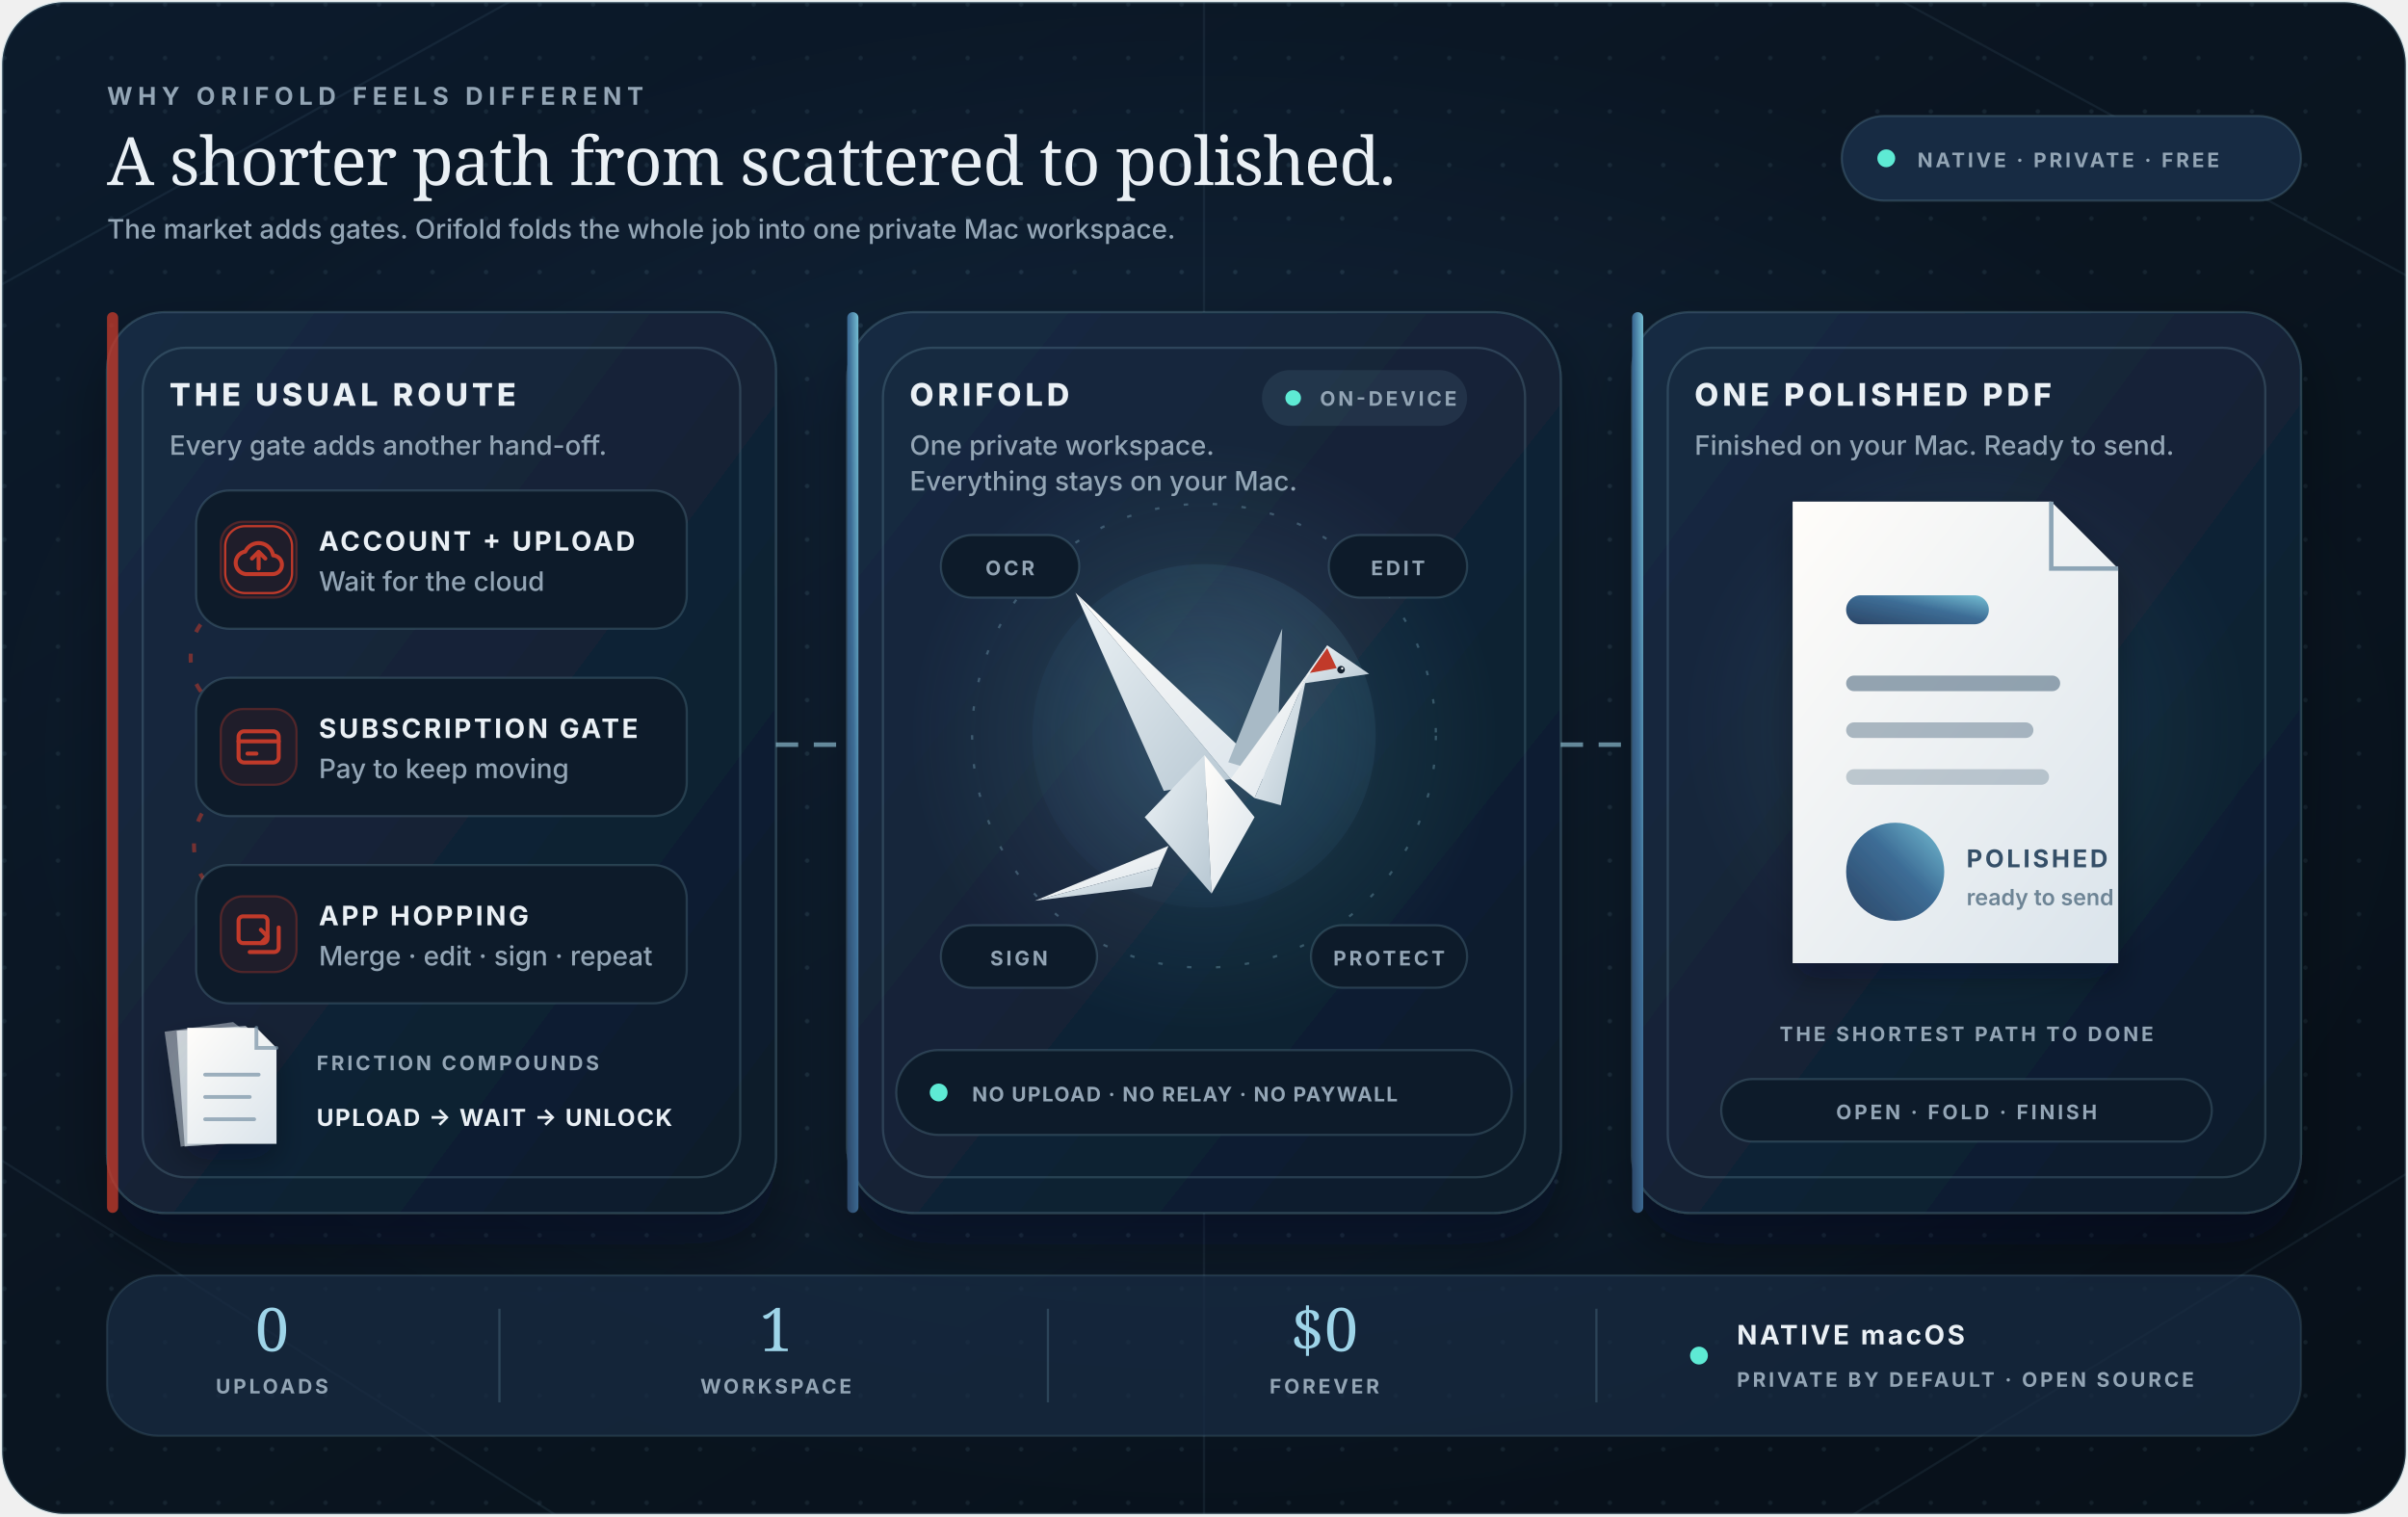
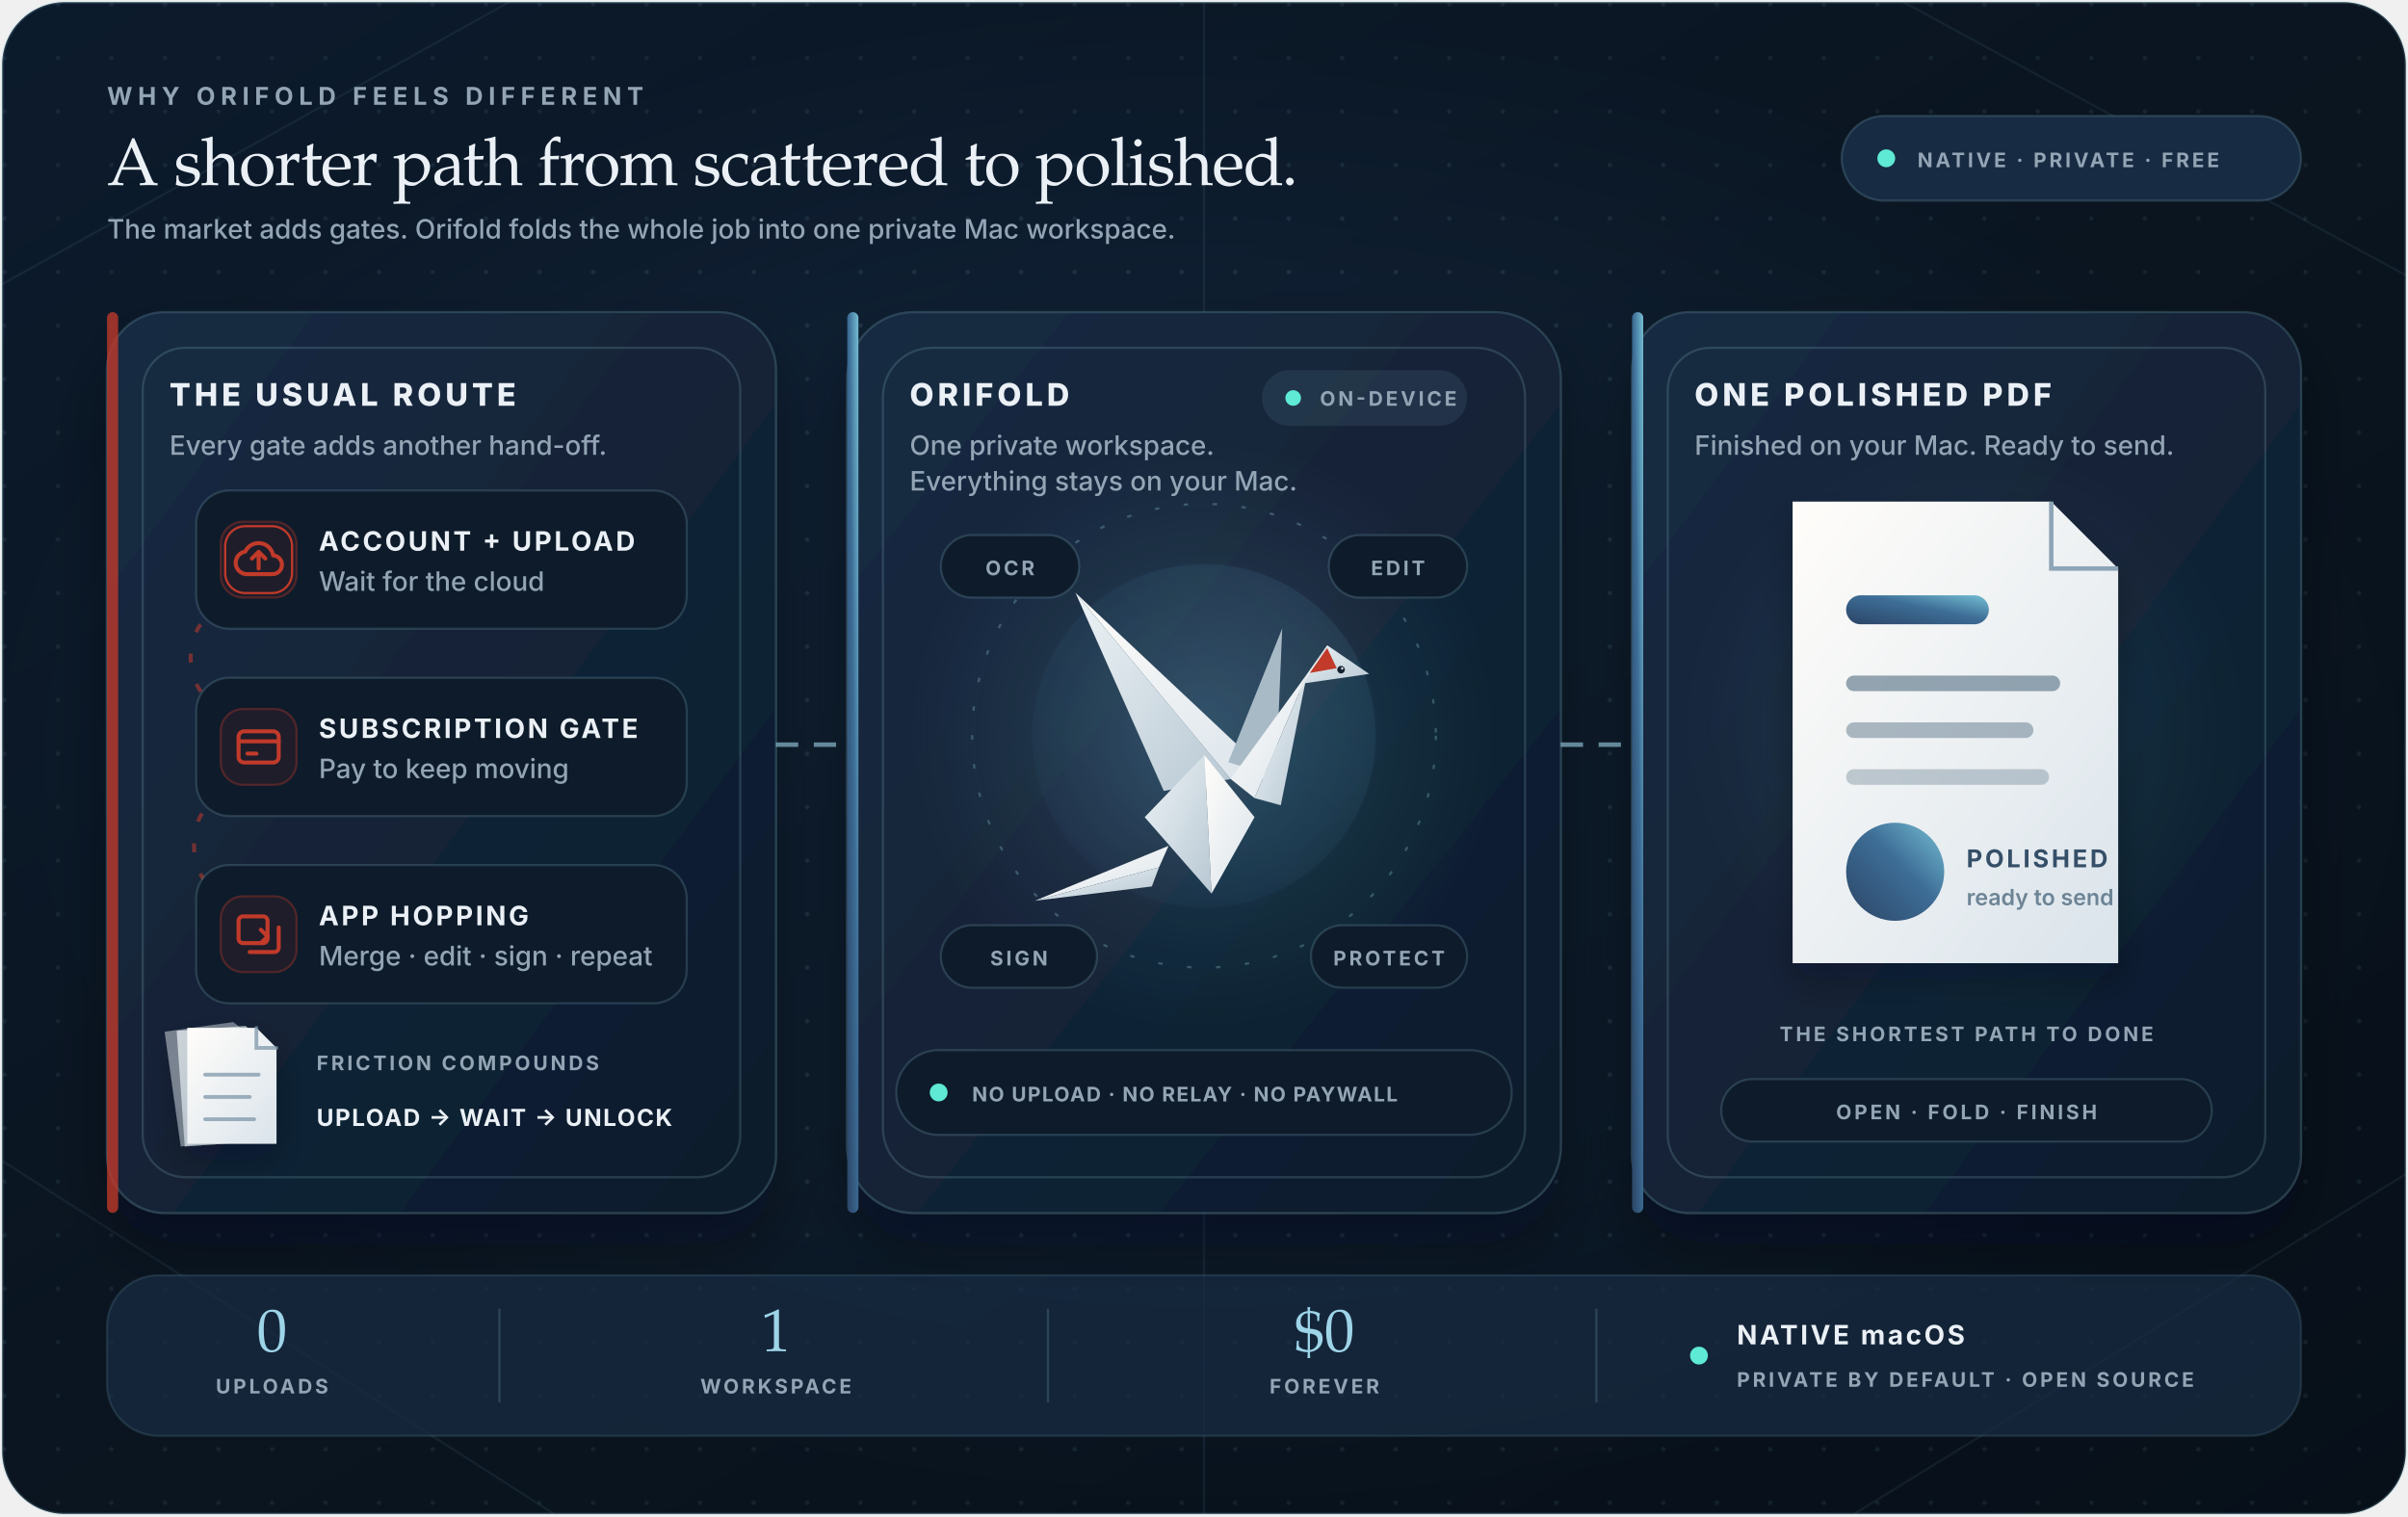
<svg xmlns="http://www.w3.org/2000/svg" id="orifold-difference" viewBox="0 0 1080 680" role="img" aria-labelledby="difference-title difference-desc">
  <defs>
    <linearGradient id="difference-stage" x1="0" y1="0" x2="1" y2="1">
      <stop offset="0" stop-color="var(--difference-stage-a, #10233a)" />
      <stop offset="0.52" stop-color="var(--difference-stage-b, #0d1b2a)" />
      <stop offset="1" stop-color="var(--difference-stage-c, #091521)" />
    </linearGradient>
    <linearGradient id="difference-panel" x1="0" y1="0" x2="1" y2="1">
      <stop offset="0" stop-color="var(--difference-panel-a, #172b43)" />
      <stop offset="1" stop-color="var(--difference-panel-b, #0d1b2a)" />
    </linearGradient>
    <linearGradient id="difference-blue" x1="0" y1="1" x2="1" y2="0">
      <stop offset="0" stop-color="var(--indigo, #2b4566)" />
      <stop offset="0.56" stop-color="var(--ice-deep, #3d6d96)" />
      <stop offset="1" stop-color="var(--ice, #75bfd4)" />
    </linearGradient>
    <linearGradient id="difference-paper" x1="0" y1="0" x2="0.9" y2="1">
      <stop offset="0" stop-color="#fffdfa" />
      <stop offset="1" stop-color="#dce5ec" />
    </linearGradient>
    <linearGradient id="difference-paper-shade" x1="0" y1="0" x2="1" y2="1">
      <stop offset="0" stop-color="#edf3f6" />
      <stop offset="1" stop-color="#b8c8d3" />
    </linearGradient>
    <radialGradient id="difference-aura">
      <stop offset="0" stop-color="var(--ice, #75bfd4)" stop-opacity="0.3" />
      <stop offset="0.62" stop-color="var(--ice, #75bfd4)" stop-opacity="0.07" />
      <stop offset="1" stop-color="var(--ice, #75bfd4)" stop-opacity="0" />
    </radialGradient>
    <radialGradient id="difference-vignette">
      <stop offset="0.64" stop-color="#000" stop-opacity="0" />
      <stop offset="1" stop-color="#000" stop-opacity="0.24" />
    </radialGradient>
    <pattern id="difference-dots" width="24" height="24" patternUnits="userSpaceOnUse">
      <circle cx="2" cy="2" r="1" fill="var(--difference-grid, #9ed4e8)" opacity="0.11" />
    </pattern>
    <filter id="difference-shadow" x="-30%" y="-30%" width="160%" height="170%">
      <feDropShadow dx="0" dy="14" stdDeviation="13" flood-color="#020817" flood-opacity="0.34" />
    </filter>
    <filter id="difference-soft-shadow" x="-30%" y="-30%" width="160%" height="170%">
      <feDropShadow dx="0" dy="7" stdDeviation="7" flood-color="#020817" flood-opacity="0.3" />
    </filter>
    <clipPath id="difference-stage-clip">
      <rect x="1" y="1" width="1078" height="678" rx="28" />
    </clipPath>
    <style>
      #orifold-difference {
        display: block;
        width: 100%;
        height: auto;
        color: var(--difference-ink, #eaf0f5);
-         font-family: Inter, ui-sans-serif, -apple-system, BlinkMacSystemFont, "Segoe UI", sans-serif;
+         font-family: -apple-system, BlinkMacSystemFont, "SF Pro Text", "Segoe UI", ui-sans-serif, sans-serif;
        text-rendering: geometricPrecision;
      }
      #orifold-difference .eyebrow {
        fill: var(--difference-muted, #93a5b5);
        font-size: 11px;
        font-weight: 750;
        letter-spacing: 2.45px;
      }
      #orifold-difference .headline {
        fill: var(--difference-ink, #eaf0f5);
-         font-family: Fraunces, "Iowan Old Style", Georgia, serif;
+         font-family: "Iowan Old Style", Palatino, Georgia, ui-serif, serif;
        font-size: 30px;
        font-weight: 500;
        letter-spacing: -0.45px;
      }
      #orifold-difference .panel-title {
        fill: var(--difference-ink, #eaf0f5);
        font-size: 14px;
        font-weight: 760;
        letter-spacing: 1.75px;
      }
      #orifold-difference .label {
        fill: var(--difference-ink, #eaf0f5);
        font-size: 12px;
        font-weight: 720;
        letter-spacing: 1.15px;
      }
      #orifold-difference .body {
        fill: var(--difference-muted, #93a5b5);
        font-size: 12px;
        font-weight: 500;
      }
      #orifold-difference .micro {
        fill: var(--difference-muted, #93a5b5);
        font-size: 9px;
        font-weight: 720;
        letter-spacing: 1.25px;
      }
      #orifold-difference .friction-summary {
        fill: var(--difference-ink, #eaf0f5);
        font-size: 10.5px;
        font-weight: 740;
        letter-spacing: 0.65px;
      }
      #orifold-difference .metric {
        fill: var(--difference-ice, #9ed4e8);
-         font-family: Fraunces, "Iowan Old Style", Georgia, serif;
+         font-family: "Iowan Old Style", Palatino, Georgia, ui-serif, serif;
        font-size: 27px;
        font-weight: 500;
      }
      #orifold-difference .panel-stroke { stroke: var(--difference-line, #9ed4e8); stroke-opacity: 0.18; }
      #orifold-difference .crease { stroke: var(--difference-grid, #9ed4e8); stroke-opacity: 0.075; }
      #orifold-difference .blue-stroke { stroke: var(--difference-ice, #9ed4e8); }
      #orifold-difference .friction-stroke { stroke: var(--crest, #c13a2a); }
      #orifold-difference .friction-icon {
        fill: none;
        stroke: var(--crest, #c13a2a);
        stroke-width: 1.8;
        stroke-linecap: round;
        stroke-linejoin: round;
        vector-effect: non-scaling-stroke;
      }

      #orifold-difference .detour-route {
        stroke-dasharray: 4 10;
        animation: difference-route 2.5s linear infinite;
      }
      #orifold-difference .direct-route {
        stroke-dasharray: 10 7;
        animation: difference-route 1s linear infinite;
      }
      #orifold-difference .gate {
        transform-box: fill-box;
        transform-origin: center;
        animation: difference-gate 6s ease-in-out infinite;
      }
      #orifold-difference .gate-two { animation-delay: -2s; }
      #orifold-difference .gate-three { animation-delay: -4s; }
      #orifold-difference .pulse {
        transform-box: fill-box;
        transform-origin: center;
        animation: difference-pulse 2.3s ease-out infinite;
      }
      #orifold-difference .file-stack {
        transform-box: fill-box;
        transform-origin: center;
        animation: difference-float 4.8s ease-in-out infinite;
      }
      #orifold-difference .aura {
        transform-box: fill-box;
        transform-origin: center;
        animation: difference-breathe 4.2s ease-in-out infinite;
      }
      #orifold-difference .orbit {
        transform-box: fill-box;
        transform-origin: center;
        animation: difference-spin 24s linear infinite;
      }
      #orifold-difference .crane {
        transform-box: fill-box;
        transform-origin: center;
        animation: difference-hover 4.2s ease-in-out infinite;
      }
      #orifold-difference .wing {
        transform-box: fill-box;
        transform-origin: 72% 72%;
        animation: difference-wing 4.2s ease-in-out infinite;
      }
      #orifold-difference .tool {
        transform-box: fill-box;
        transform-origin: center;
        animation: difference-tool 4s ease-in-out infinite;
      }
      #orifold-difference .tool-two { animation-delay: -1s; }
      #orifold-difference .tool-three { animation-delay: -2s; }
      #orifold-difference .tool-four { animation-delay: -3s; }
      #orifold-difference .output {
        transform-box: fill-box;
        transform-origin: center;
        animation: difference-output 7.4s cubic-bezier(0.16, 1, 0.3, 1) infinite;
      }
      #orifold-difference .output-line {
        transform-box: fill-box;
        transform-origin: left;
        animation: difference-write 7.4s ease-in-out infinite;
      }
      #orifold-difference .output-line-two { animation-delay: 0.14s; }
      #orifold-difference .output-line-three { animation-delay: 0.28s; }
      #orifold-difference .check {
        stroke-dasharray: 38;
        stroke-dashoffset: 38;
        animation: difference-check 7.4s ease-in-out infinite;
      }
      #orifold-difference .spark-in {
        offset-path: path("M348 334 C361 334 367 334 380 334");
        animation: difference-travel 1.1s linear infinite;
      }
      #orifold-difference .spark-out {
        offset-path: path("M700 334 C713 334 719 334 732 334");
        animation: difference-travel 1.1s linear infinite;
      }
      #orifold-difference .spark-two { animation-delay: -0.55s; }

      @keyframes difference-route { to { stroke-dashoffset: -34; } }
      @keyframes difference-gate { 0%, 100% { transform: translateY(0); } 50% { transform: translateY(-3px); } }
      @keyframes difference-pulse { 0% { opacity: .52; transform: scale(.72); } 72%, 100% { opacity: 0; transform: scale(1.48); } }
      @keyframes difference-float { 0%, 100% { transform: translateY(1px) rotate(-.5deg); } 50% { transform: translateY(-4px) rotate(.7deg); } }
      @keyframes difference-breathe { 0%, 100% { opacity: .56; transform: scale(.94); } 50% { opacity: .96; transform: scale(1.04); } }
      @keyframes difference-spin { to { transform: rotate(360deg); } }
      @keyframes difference-hover { 0%, 100% { transform: translateY(1px) rotate(-.5deg); } 50% { transform: translateY(-5px) rotate(.6deg); } }
      @keyframes difference-wing { 0%, 100% { transform: rotate(-.8deg); } 50% { transform: rotate(2.2deg); } }
      @keyframes difference-tool { 0%, 100% { opacity: .72; transform: scale(.97); } 50% { opacity: 1; transform: scale(1.04); } }
      @keyframes difference-output {
        0%, 12%, 100% { opacity: 1; transform: none; }
        24% { opacity: .82; transform: translateY(-3px) scale(.985); }
        34% { opacity: .9; transform: translateY(2px) scale(.99); }
        46% { opacity: 1; transform: none; }
      }
      @keyframes difference-write {
        0%, 16%, 100% { opacity: 1; transform: scaleX(1); }
        23%, 31% { opacity: 0; transform: scaleX(0); }
        43% { opacity: 1; transform: scaleX(1); }
      }
      @keyframes difference-check { 0%, 18%, 100% { stroke-dashoffset: 0; } 27%, 43% { stroke-dashoffset: 38; } 55% { stroke-dashoffset: 0; } }
      @keyframes difference-travel {
        0% { opacity: 0; offset-distance: 0%; transform: scale(.7); }
        20%, 80% { opacity: 1; }
        100% { opacity: 0; offset-distance: 100%; transform: scale(1.1); }
      }

      @media (prefers-reduced-motion: reduce) {
        #orifold-difference * { animation: none !important; }
        #orifold-difference .output, #orifold-difference .output-line { opacity: 1; transform: none; }
        #orifold-difference .check { stroke-dashoffset: 0; }
        #orifold-difference .spark-in, #orifold-difference .spark-out { display: none; }
      }
      .no-motion #orifold-difference * { animation: none !important; }
      .no-motion #orifold-difference .output, .no-motion #orifold-difference .output-line { opacity: 1; transform: none; }
      .no-motion #orifold-difference .check { stroke-dashoffset: 0; }
      .no-motion #orifold-difference .spark-in, .no-motion #orifold-difference .spark-out { display: none; }
    </style>
  </defs>
  <g clip-path="url(#difference-stage-clip)">
    <rect x="1" y="1" width="1078" height="678" rx="28" fill="url(#difference-stage)" />
    <rect x="1" y="1" width="1078" height="678" rx="28" fill="url(#difference-dots)" />
    <rect x="1" y="1" width="1078" height="678" rx="28" fill="url(#difference-vignette)" />
    <path class="crease" d="M0 128 230 0M0 520 250 680M1080 124 852 0M1080 526 830 680M540 0v680" fill="none" />
    <text x="48" y="47" class="eyebrow">WHY ORIFOLD FEELS DIFFERENT</text>
    <text x="48" y="83" class="headline">A shorter path from scattered to polished.</text>
    <text x="48" y="107" class="body">The market adds gates. Orifold folds the whole job into one private Mac workspace.</text>
    <g transform="translate(826 52)">
      <rect width="206" height="38" rx="19" fill="var(--difference-panel-a, #172b43)" class="panel-stroke" />
      <circle cx="20" cy="19" r="4" fill="#5eead4" />
      <text x="34" y="23" class="micro" fill="var(--difference-ice, #9ed4e8)">NATIVE · PRIVATE · FREE</text>
    </g>
    <g aria-hidden="true">
      <rect x="48" y="140" width="300" height="404" rx="26" fill="url(#difference-panel)" class="panel-stroke" filter="url(#difference-shadow)" />
      <rect x="64" y="156" width="268" height="372" rx="19" fill="none" class="panel-stroke" stroke-opacity=".52" />
      <rect x="48" y="140" width="5" height="404" rx="2.5" fill="var(--crest, #c13a2a)" opacity=".78" />
      <text x="76" y="182" class="panel-title">THE USUAL ROUTE</text>
      <text x="76" y="204" class="body">Every gate adds another hand-off.</text>
      <path class="detour-route friction-stroke" d="M95 256 C95 238 113 232 133 232 H284 M284 232 C305 232 305 274 284 274 H102 M102 274 C80 274 80 316 102 316 H284 M284 316 C305 316 305 358 284 358 H102 M102 358 C82 358 82 400 102 400 H284" fill="none" stroke-width="1.8" stroke-opacity=".55" />
      <g class="gate">
        <rect x="88" y="220" width="220" height="62" rx="15" fill="var(--difference-stage-b, #0d1b2a)" class="panel-stroke" />
        <rect x="99" y="234" width="34" height="34" rx="10" fill="var(--crest, #c13a2a)" fill-opacity=".1" class="friction-stroke" stroke-opacity=".34" />
        <rect class="pulse friction-stroke" x="101" y="236" width="30" height="30" rx="9" fill="none" />
        <g transform="translate(104 239)" class="friction-icon">
          <path d="M6.2 18.5H18a4.2 4.2 0 0 0 .5-8.4A6.6 6.6 0 0 0 6 8.4a5.1 5.1 0 0 0 .2 10.1Z" />
          <path d="M12 16V8.5m-3 3 3-3 3 3" />
        </g>
        <text x="143" y="247" class="label">ACCOUNT + UPLOAD</text>
        <text x="143" y="265" class="body">Wait for the cloud</text>
      </g>
      <g class="gate gate-two">
        <rect x="88" y="304" width="220" height="62" rx="15" fill="var(--difference-stage-b, #0d1b2a)" class="panel-stroke" />
        <rect x="99" y="318" width="34" height="34" rx="10" fill="var(--crest, #c13a2a)" fill-opacity=".1" class="friction-stroke" stroke-opacity=".34" />
        <g transform="translate(104 323)" class="friction-icon">
          <rect x="3" y="5" width="18" height="14" rx="2.5" />
          <path d="M3 9.5h18M7 15h4" />
        </g>
        <text x="143" y="331" class="label">SUBSCRIPTION GATE</text>
        <text x="143" y="349" class="body">Pay to keep moving</text>
      </g>
      <g class="gate gate-three">
        <rect x="88" y="388" width="220" height="62" rx="15" fill="var(--difference-stage-b, #0d1b2a)" class="panel-stroke" />
        <rect x="99" y="402" width="34" height="34" rx="10" fill="var(--crest, #c13a2a)" fill-opacity=".1" class="friction-stroke" stroke-opacity=".34" />
        <g transform="translate(104 407)" class="friction-icon">
          <rect x="3" y="4" width="13" height="12" rx="2" />
          <path d="M8 20h11a2 2 0 0 0 2-2V9" />
          <path d="m13 10 3 3-3 3" />
        </g>
        <text x="143" y="415" class="label">APP HOPPING</text>
        <text x="143" y="433" class="body">Merge · edit · sign · repeat</text>
      </g>
      <g transform="translate(84 461)" filter="url(#difference-soft-shadow)">
        <g class="file-stack">
          <path d="M0 4h31l9 9v43H0z" fill="url(#difference-paper-shade)" transform="translate(-7 -5) rotate(-8 18 28)" opacity=".45" />
          <path d="M0 2h31l9 9v43H0z" fill="url(#difference-paper-shade)" transform="translate(-3 -2) rotate(-4 18 28)" opacity=".72" />
          <path d="M0 0h31l9 9v43H0z" fill="url(#difference-paper)" />
          <path d="M31 0v9h9M8 21h24M8 31h20M8 41h22" fill="none" stroke="#7892a5" stroke-width="1.7" stroke-linecap="round" opacity=".7" />
        </g>
      </g>
      <text x="142" y="480" class="micro" fill="var(--crest, #c13a2a)">FRICTION COMPOUNDS</text>
      <text x="142" y="505" class="friction-summary">UPLOAD → WAIT → UNLOCK</text>
    </g>
    <g aria-hidden="true">
      <rect x="380" y="140" width="320" height="404" rx="30" fill="url(#difference-panel)" class="panel-stroke" filter="url(#difference-shadow)" />
      <rect x="396" y="156" width="288" height="372" rx="22" fill="none" class="panel-stroke" stroke-opacity=".6" />
      <rect x="380" y="140" width="5" height="404" rx="2.5" fill="url(#difference-blue)" />
      <text x="408" y="182" class="panel-title">ORIFOLD</text>
      <text x="408" y="204" class="body">One private workspace.</text>
      <text x="408" y="220" class="body">Everything stays on your Mac.</text>
      <g transform="translate(566 166)">
        <rect width="92" height="25" rx="12.5" fill="var(--difference-ice, #9ed4e8)" opacity=".09" />
        <circle cx="14" cy="12.5" r="3.5" fill="#5eead4" />
        <text x="26" y="16" class="micro" fill="var(--difference-ice, #9ed4e8)">ON-DEVICE</text>
      </g>
      <circle class="aura" cx="540" cy="330" r="132" fill="url(#difference-aura)" />
      <circle class="orbit blue-stroke" cx="540" cy="330" r="104" fill="none" stroke-width="1" stroke-opacity=".28" stroke-dasharray="2 11" />
      <circle cx="540" cy="330" r="77" fill="url(#difference-blue)" opacity=".12" />
      <g class="tool">
        <rect x="422" y="240" width="62" height="28" rx="14" fill="var(--difference-stage-b, #0d1b2a)" class="panel-stroke" />
        <text x="453" y="258" text-anchor="middle" class="micro">OCR</text>
      </g>
      <g class="tool tool-two">
        <rect x="596" y="240" width="62" height="28" rx="14" fill="var(--difference-stage-b, #0d1b2a)" class="panel-stroke" />
        <text x="627" y="258" text-anchor="middle" class="micro">EDIT</text>
      </g>
      <g class="tool tool-three">
        <rect x="422" y="415" width="70" height="28" rx="14" fill="var(--difference-stage-b, #0d1b2a)" class="panel-stroke" />
        <text x="457" y="433" text-anchor="middle" class="micro">SIGN</text>
      </g>
      <g class="tool tool-four">
        <rect x="588" y="415" width="70" height="28" rx="14" fill="var(--difference-stage-b, #0d1b2a)" class="panel-stroke" />
        <text x="623" y="433" text-anchor="middle" class="micro">PROTECT</text>
      </g>
      <g transform="translate(432 238) scale(.63)">
        <g class="crane">
          <g class="wing">
            <polygon points="190.4,176.8 79.9,44.2 142.8,185.3" fill="url(#difference-paper-shade)" />
            <polygon points="221,176.8 79.9,44.2 190.4,176.8" fill="url(#difference-paper)" />
          </g>
          <polygon points="171.7,159.8 176.8,258.4 129.2,204" fill="url(#difference-paper-shade)" />
          <polygon points="171.7,159.8 207.4,204 176.8,258.4" fill="url(#difference-paper)" />
          <polygon points="146.2,224.4 51,263.5 139.4,239.7" fill="url(#difference-paper)" />
          <polygon points="139.4,239.7 51,263.5 134.3,253.3" fill="url(#difference-paper-shade)" />
          <polygon points="188.7,164.9 227.1,69.7 222.7,175.1" fill="#a8bac6" />
          <polygon points="190.4,176.8 244.8,102 207.4,190.4" fill="url(#difference-paper)" />
          <polygon points="207.4,190.4 244.8,102 226.1,195.5" fill="url(#difference-paper-shade)" />
          <polygon points="244.8,102 259.1,81.6 238,117.3" fill="url(#difference-paper)" />
          <polygon points="259.1,81.6 289,102 242.1,108.8" fill="url(#difference-paper-shade)" />
          <polygon points="246.8,101.3 259.1,83.6 265.9,97.9" fill="var(--crest, #c13a2a)" />
          <circle cx="269" cy="99" r="2.7" fill="#152231" />
          <circle cx="269.8" cy="98.1" r=".8" fill="#fff" />
        </g>
      </g>
      <rect x="402" y="471" width="276" height="38" rx="19" fill="var(--difference-stage-b, #0d1b2a)" class="panel-stroke" />
      <circle cx="421" cy="490" r="4" fill="#5eead4" />
      <text x="436" y="494" class="micro" fill="var(--difference-ice, #9ed4e8)" style="letter-spacing:0.6px">NO UPLOAD · NO RELAY · NO PAYWALL</text>
    </g>
    <g aria-hidden="true">
      <rect x="732" y="140" width="300" height="404" rx="26" fill="url(#difference-panel)" class="panel-stroke" filter="url(#difference-shadow)" />
      <rect x="748" y="156" width="268" height="372" rx="19" fill="none" class="panel-stroke" stroke-opacity=".52" />
      <rect x="732" y="140" width="5" height="404" rx="2.5" fill="url(#difference-blue)" />
      <text x="760" y="182" class="panel-title">ONE POLISHED PDF</text>
      <text x="760" y="204" class="body">Finished on your Mac. Ready to send.</text>
      <circle class="aura" cx="882" cy="326" r="126" fill="url(#difference-aura)" opacity=".7" />
      <g transform="translate(804 225)" filter="url(#difference-soft-shadow)">
        <g class="output">
          <path d="M0 0h116l30 30v177H0z" fill="url(#difference-paper)" />
          <path d="M116 0v30h30" fill="none" stroke="#8da5b6" stroke-width="2" />
          <rect x="24" y="42" width="64" height="13" rx="6.5" fill="url(#difference-blue)" />
          <rect class="output-line" x="24" y="78" width="96" height="7" rx="3.5" fill="#6d8495" opacity=".72" />
          <rect class="output-line output-line-two" x="24" y="99" width="84" height="7" rx="3.5" fill="#6d8495" opacity=".55" />
          <rect class="output-line output-line-three" x="24" y="120" width="91" height="7" rx="3.5" fill="#6d8495" opacity=".4" />
          <circle cx="46" cy="166" r="22" fill="url(#difference-blue)" />
          <path class="check" d="m35 166 8 8 15-18" fill="none" stroke="#fff" stroke-width="4" stroke-linecap="round" stroke-linejoin="round" />
          <text x="78" y="164" fill="#344f67" font-size="11" font-weight="750" letter-spacing="1.2">POLISHED</text>
          <text x="78" y="181" fill="#6d8495" font-size="10" font-weight="600">ready to send</text>
        </g>
      </g>
      <text x="882" y="467" text-anchor="middle" class="micro" fill="var(--difference-ice, #9ed4e8)">THE SHORTEST PATH TO DONE</text>
      <rect x="772" y="484" width="220" height="28" rx="14" fill="var(--difference-stage-b, #0d1b2a)" class="panel-stroke" />
      <text x="882" y="502" text-anchor="middle" class="micro">OPEN · FOLD · FINISH</text>
    </g>
    <path d="M348 334h32" fill="none" class="blue-stroke direct-route" stroke-width="2" stroke-opacity=".6" />
    <circle class="spark-in" r="3.5" fill="var(--difference-ice, #9ed4e8)" />
    <circle class="spark-in spark-two" r="2" fill="#fff" />
    <path d="M700 334h32" fill="none" class="blue-stroke direct-route" stroke-width="2" stroke-opacity=".6" />
    <circle class="spark-out" r="3.5" fill="var(--difference-ice, #9ed4e8)" />
    <circle class="spark-out spark-two" r="2" fill="#fff" />
    <g transform="translate(48 572)">
      <rect width="984" height="72" rx="23" fill="var(--difference-panel-a, #172b43)" opacity=".72" class="panel-stroke" />
      <text x="74" y="34" text-anchor="middle" class="metric">0</text>
      <text x="74" y="53" text-anchor="middle" class="micro">UPLOADS</text>
      <path d="M176 15v42" class="panel-stroke" />
      <text x="300" y="34" text-anchor="middle" class="metric">1</text>
      <text x="300" y="53" text-anchor="middle" class="micro">WORKSPACE</text>
      <path d="M422 15v42" class="panel-stroke" />
      <text x="546" y="34" text-anchor="middle" class="metric">$0</text>
      <text x="546" y="53" text-anchor="middle" class="micro">FOREVER</text>
      <path d="M668 15v42" class="panel-stroke" />
      <circle cx="714" cy="36" r="4" fill="#5eead4" />
      <text x="731" y="31" class="label" fill="var(--difference-ice, #9ed4e8)">NATIVE macOS</text>
      <text x="731" y="50" class="micro">PRIVATE BY DEFAULT · OPEN SOURCE</text>
    </g>
  </g>
  <rect x="1" y="1" width="1078" height="678" rx="28" fill="none" class="panel-stroke" stroke-width="1.2" />
</svg>
